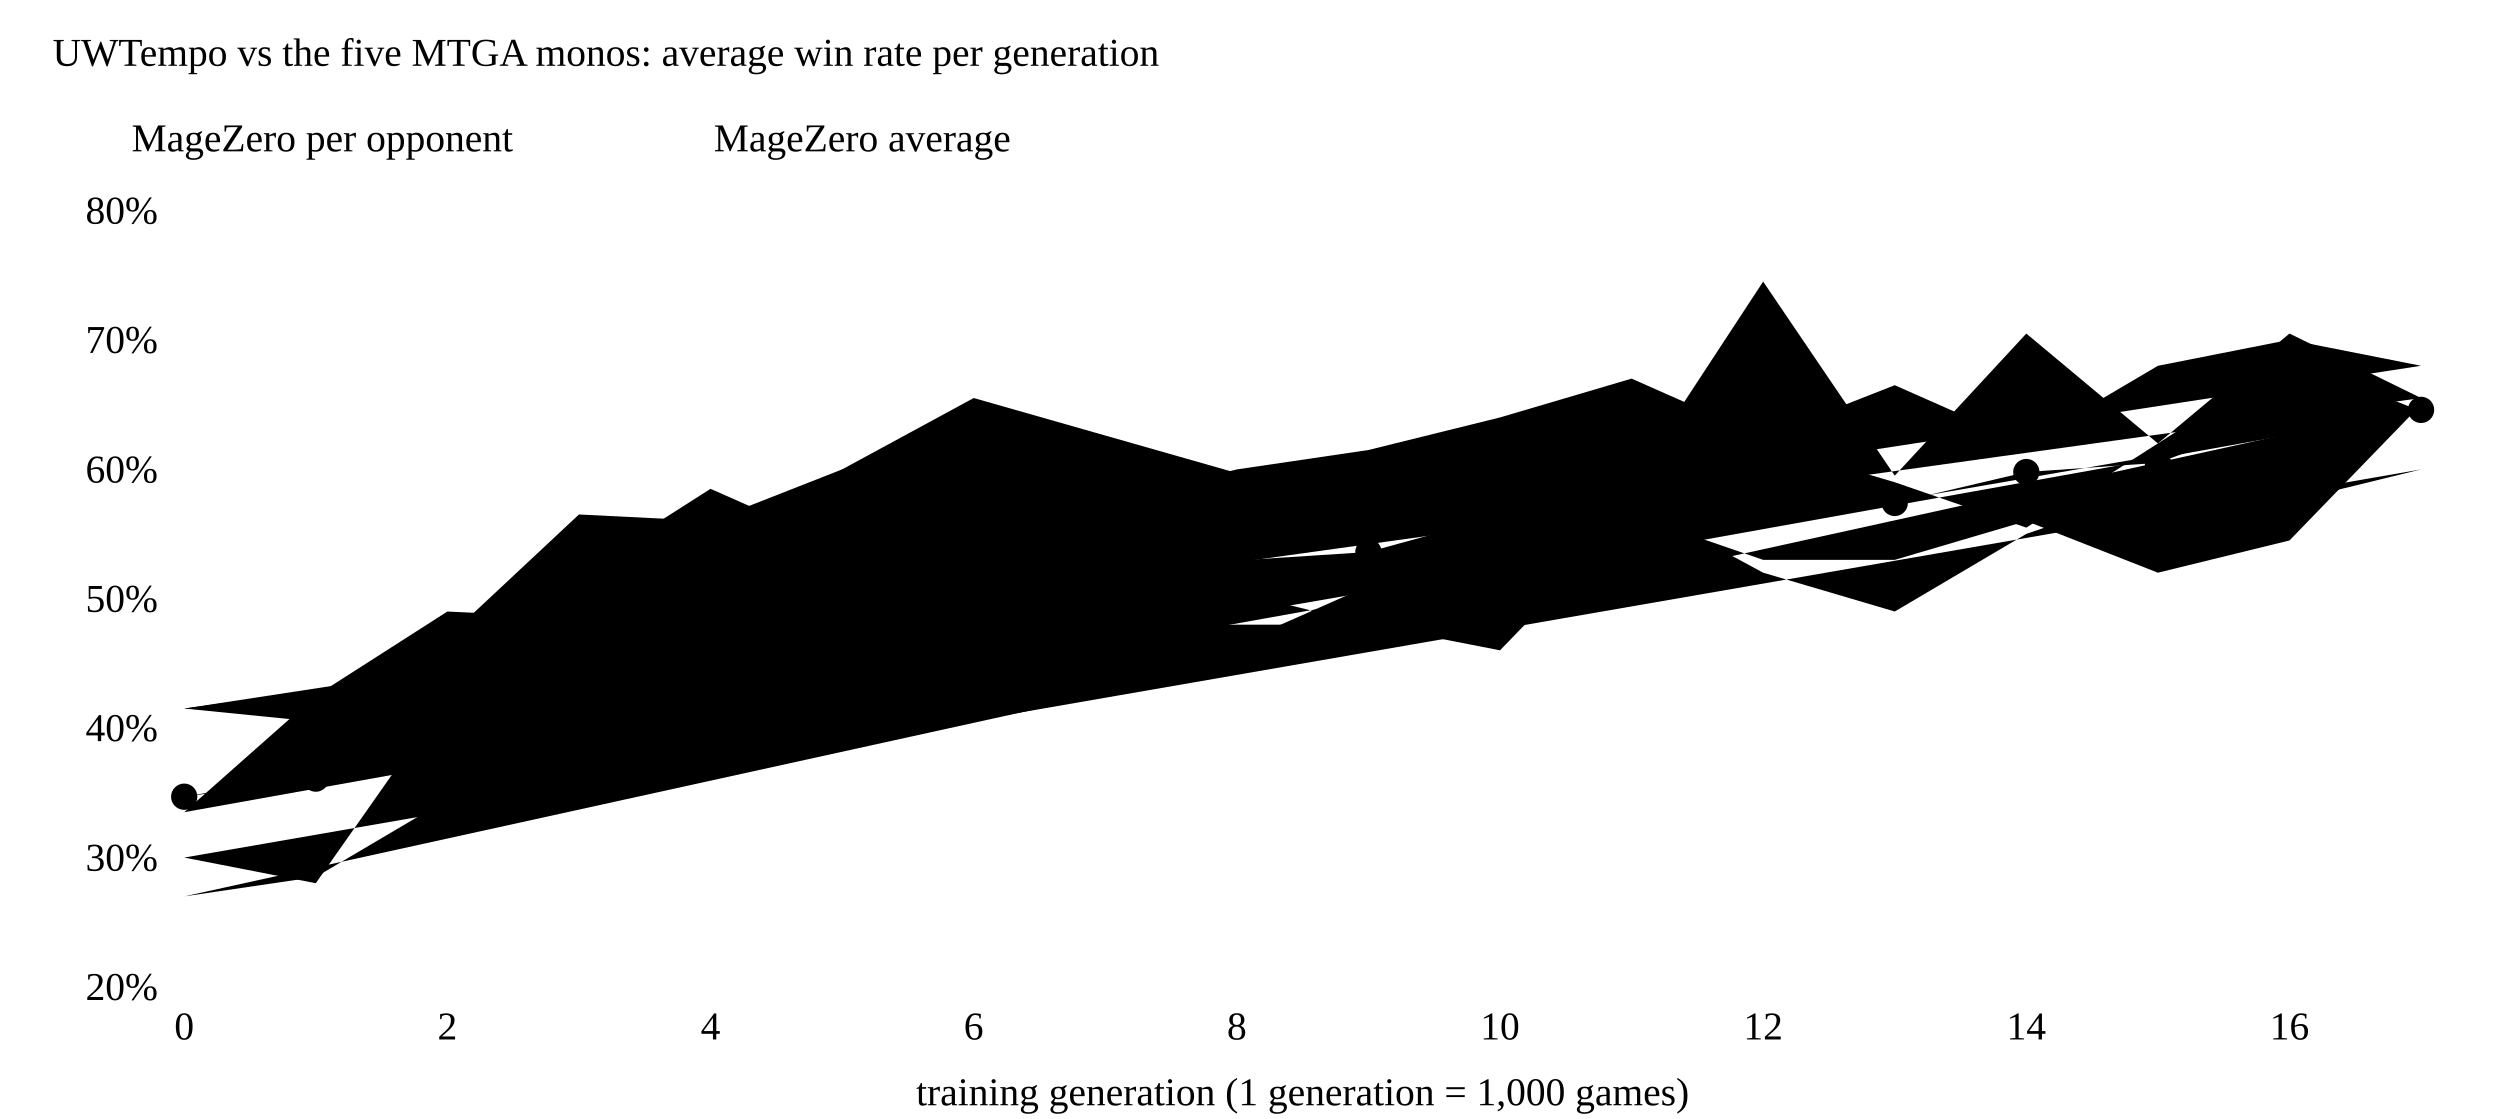
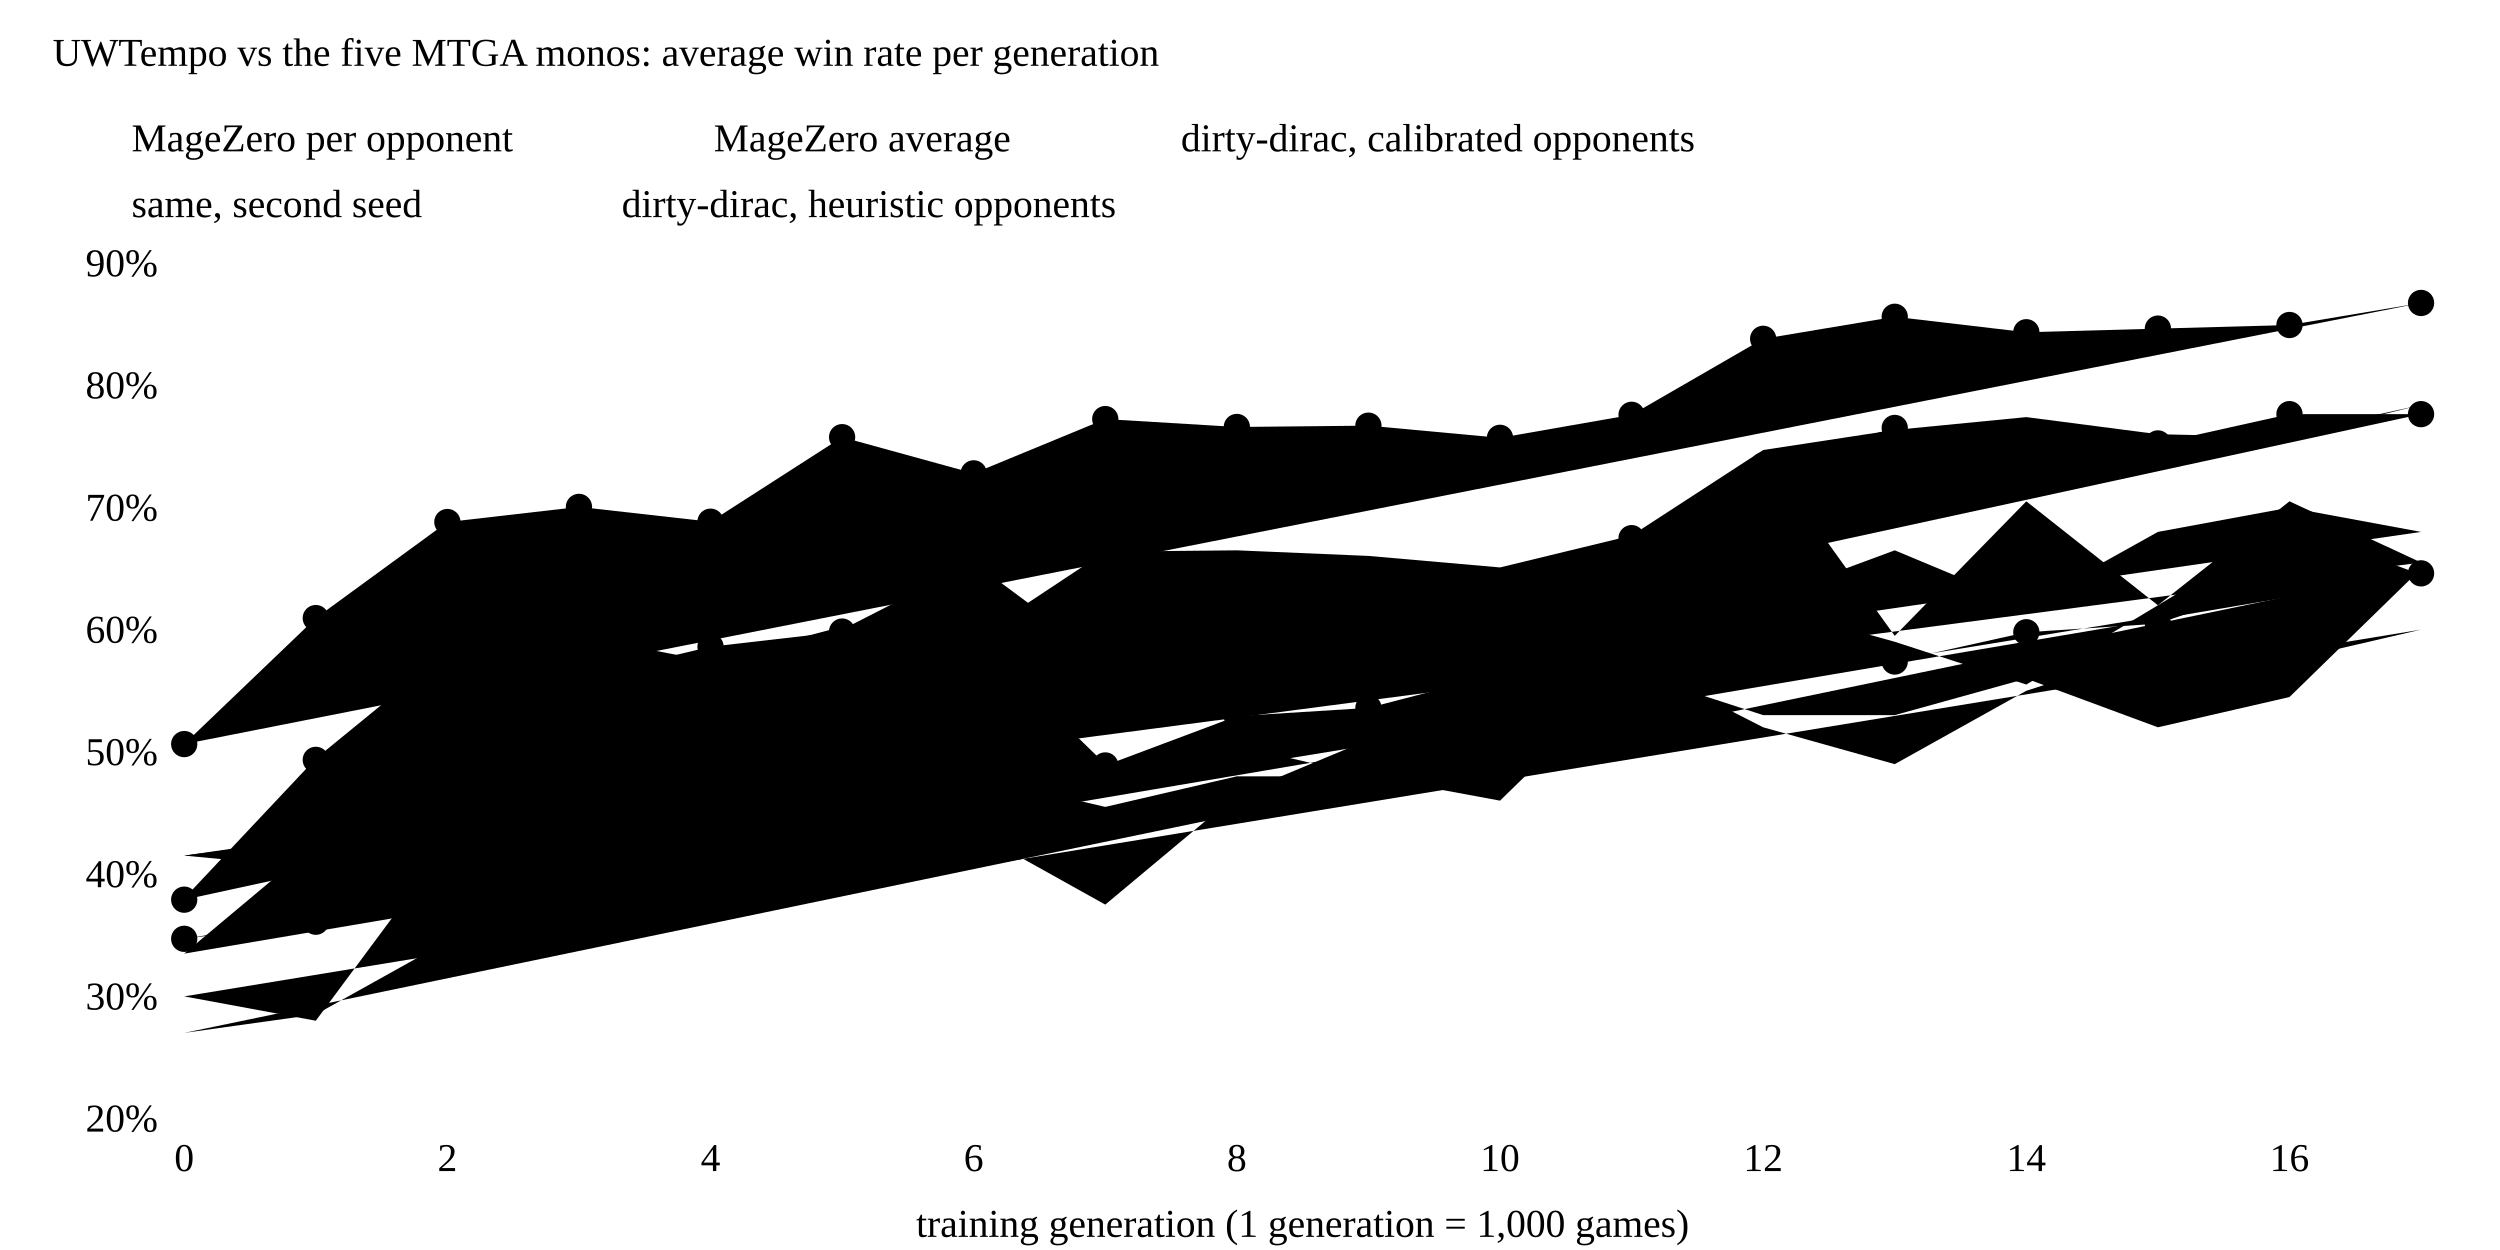
- <svg xmlns="http://www.w3.org/2000/svg" class="mzc" viewBox="0 0 760 340" role="img" aria-label="UWTempo average win rate vs the five MTGA mono decks by training generation">
+ <svg xmlns="http://www.w3.org/2000/svg" class="mzc" viewBox="0 0 760 380" role="img" aria-label="UWTempo average win rate vs the five MTGA mono decks by training generation">
  <text x="16.0" y="20.0" class="mz-title" text-anchor="start">UWTempo vs the five MTGA monos: average win rate per generation</text>
  <line class="mz-faint" x1="16" y1="42" x2="34" y2="42" />
  <text x="40.0" y="46.0" text-anchor="start">MageZero per opponent</text>
  <line class="s1 ln" x1="193" y1="42" x2="211" y2="42" />
  <text x="217.0" y="46.0" text-anchor="start">MageZero average</text>
-   <line class="mz-grid" x1="56" y1="300.0" x2="736" y2="300.0" />
-   <text x="48.0" y="304.0" class="mz-muted" text-anchor="end">20%</text>
-   <line class="mz-grid" x1="56" y1="260.7" x2="736" y2="260.7" />
-   <text x="48.0" y="264.7" class="mz-muted" text-anchor="end">30%</text>
-   <line class="mz-grid" x1="56" y1="221.3" x2="736" y2="221.3" />
-   <text x="48.0" y="225.3" class="mz-muted" text-anchor="end">40%</text>
-   <line class="mz-ref" x1="56" y1="182.0" x2="736" y2="182.0" />
-   <text x="48.0" y="186.0" class="mz-muted" text-anchor="end">50%</text>
-   <line class="mz-grid" x1="56" y1="142.7" x2="736" y2="142.7" />
-   <text x="48.0" y="146.7" class="mz-muted" text-anchor="end">60%</text>
-   <line class="mz-grid" x1="56" y1="103.3" x2="736" y2="103.3" />
-   <text x="48.0" y="107.3" class="mz-muted" text-anchor="end">70%</text>
-   <line class="mz-grid" x1="56" y1="64.0" x2="736" y2="64.0" />
-   <text x="48.0" y="68.0" class="mz-muted" text-anchor="end">80%</text>
-   <text x="56.0" y="316.0" class="mz-muted" text-anchor="middle">0</text>
-   <text x="136.0" y="316.0" class="mz-muted" text-anchor="middle">2</text>
-   <text x="216.0" y="316.0" class="mz-muted" text-anchor="middle">4</text>
-   <text x="296.0" y="316.0" class="mz-muted" text-anchor="middle">6</text>
-   <text x="376.0" y="316.0" class="mz-muted" text-anchor="middle">8</text>
-   <text x="456.0" y="316.0" class="mz-muted" text-anchor="middle">10</text>
-   <text x="536.0" y="316.0" class="mz-muted" text-anchor="middle">12</text>
-   <text x="616.0" y="316.0" class="mz-muted" text-anchor="middle">14</text>
-   <text x="696.0" y="316.0" class="mz-muted" text-anchor="middle">16</text>
-   <text x="396.0" y="336.0" class="mz-muted" text-anchor="middle">training generation (1 generation = 1,000 games)</text>
-   <polyline class="mz-faint" points="56.0,215.4 96.0,219.4 136.0,193.8 176.0,156.4 216.0,158.4 256.0,142.7 296.0,121.0 376.0,143.8 416.0,144.6 456.0,138.7 496.0,146.6 536.0,85.6 576.0,144.6 616.0,101.4 656.0,134.8 696.0,101.4 736.0,121.0" />
-   <polyline class="mz-faint" points="56.0,215.4 96.0,217.4 136.0,195.8 176.0,174.1 216.0,148.6 256.0,166.3 296.0,162.3 376.0,142.7 416.0,136.8 456.0,126.9 496.0,115.1 536.0,132.8 576.0,117.1 616.0,134.8 656.0,111.2 696.0,103.3 736.0,111.2" />
-   <polyline class="mz-faint" points="56.0,246.9 96.0,211.5 136.0,185.9 176.0,187.9 216.0,172.2 256.0,142.7 296.0,144.6 376.0,180.0 416.0,189.9 456.0,152.5 496.0,144.6 536.0,134.8 576.0,146.6 616.0,160.4 656.0,134.8 696.0,109.2 736.0,125.0" />
-   <polyline class="mz-faint" points="56.0,272.5 96.0,266.6 136.0,243.0 176.0,199.7 216.0,191.8 256.0,193.8 296.0,189.9 376.0,189.9 416.0,189.9 456.0,197.7 496.0,156.4 536.0,170.2 576.0,170.2 616.0,158.4 656.0,174.1 696.0,164.3 736.0,123.0" />
-   <polyline class="mz-faint" points="56.0,260.7 96.0,268.5 136.0,211.5 176.0,187.9 216.0,225.3 256.0,217.4 296.0,207.6 376.0,195.8 416.0,178.1 456.0,168.2 496.0,152.5 536.0,174.1 576.0,185.9 616.0,162.3 656.0,148.6 696.0,152.5 736.0,142.7" />
-   <polyline class="s1 ln" points="56.0,242.2 96.0,236.7 136.0,206.0 176.0,181.2 216.0,179.2 256.0,172.6 296.0,165.1 376.0,170.4 416.0,167.8 456.0,156.8 496.0,143.1 536.0,139.5 576.0,152.9 616.0,143.5 656.0,140.7 696.0,126.1 736.0,124.6" />
-   <g>
-     <circle cx="56.0" cy="242.2" r="11" fill="transparent" />
-     <circle class="dot s1" cx="56.0" cy="242.2" r="4" />
-   </g>
-   <g>
-     <circle cx="96.0" cy="236.7" r="11" fill="transparent" />
-     <circle class="dot s1" cx="96.0" cy="236.7" r="4" />
-   </g>
-   <g>
-     <circle cx="136.0" cy="206.0" r="11" fill="transparent" />
-     <circle class="dot s1" cx="136.0" cy="206.0" r="4" />
-   </g>
-   <g>
-     <circle cx="176.0" cy="181.2" r="11" fill="transparent" />
-     <circle class="dot s1" cx="176.0" cy="181.2" r="4" />
-   </g>
-   <g>
-     <circle cx="216.0" cy="179.2" r="11" fill="transparent" />
-     <circle class="dot s1" cx="216.0" cy="179.2" r="4" />
-   </g>
-   <g>
-     <circle cx="256.0" cy="172.6" r="11" fill="transparent" />
-     <circle class="dot s1" cx="256.0" cy="172.6" r="4" />
-   </g>
-   <g>
-     <circle cx="296.0" cy="165.1" r="11" fill="transparent" />
-     <circle class="dot s1" cx="296.0" cy="165.1" r="4" />
-   </g>
-   <g>
-     <circle cx="376.0" cy="170.4" r="11" fill="transparent" />
-     <circle class="dot s1" cx="376.0" cy="170.4" r="4" />
-   </g>
-   <g>
-     <circle cx="416.0" cy="167.8" r="11" fill="transparent" />
-     <circle class="dot s1" cx="416.0" cy="167.8" r="4" />
-   </g>
-   <g>
-     <circle cx="456.0" cy="156.8" r="11" fill="transparent" />
-     <circle class="dot s1" cx="456.0" cy="156.8" r="4" />
-   </g>
-   <g>
-     <circle cx="496.0" cy="143.1" r="11" fill="transparent" />
-     <circle class="dot s1" cx="496.0" cy="143.1" r="4" />
-   </g>
-   <g>
-     <circle cx="536.0" cy="139.5" r="11" fill="transparent" />
-     <circle class="dot s1" cx="536.0" cy="139.5" r="4" />
-   </g>
-   <g>
-     <circle cx="576.0" cy="152.9" r="11" fill="transparent" />
-     <circle class="dot s1" cx="576.0" cy="152.9" r="4" />
-   </g>
-   <g>
-     <circle cx="616.0" cy="143.5" r="11" fill="transparent" />
-     <circle class="dot s1" cx="616.0" cy="143.5" r="4" />
-   </g>
-   <g>
-     <circle cx="656.0" cy="140.7" r="11" fill="transparent" />
-     <circle class="dot s1" cx="656.0" cy="140.7" r="4" />
-   </g>
-   <g>
-     <circle cx="696.0" cy="126.1" r="11" fill="transparent" />
-     <circle class="dot s1" cx="696.0" cy="126.1" r="4" />
-   </g>
-   <g>
-     <circle cx="736.0" cy="124.6" r="11" fill="transparent" />
-     <circle class="dot s1" cx="736.0" cy="124.6" r="4" />
+   <line class="s2 ln" x1="335" y1="42" x2="353" y2="42" />
+   <text x="359.0" y="46.0" text-anchor="start">dirty-dirac, calibrated opponents</text>
+   <line class="s2 dash ln" x1="16" y1="62" x2="34" y2="62" />
+   <text x="40.0" y="66.0" text-anchor="start">same, second seed</text>
+   <line class="s3 ln" x1="165" y1="62" x2="183" y2="62" />
+   <text x="189.0" y="66.0" text-anchor="start">dirty-dirac, heuristic opponents</text>
+   <line class="mz-grid" x1="56" y1="340.0" x2="736" y2="340.0" />
+   <text x="48.0" y="344.0" class="mz-muted" text-anchor="end">20%</text>
+   <line class="mz-grid" x1="56" y1="302.9" x2="736" y2="302.9" />
+   <text x="48.0" y="306.9" class="mz-muted" text-anchor="end">30%</text>
+   <line class="mz-grid" x1="56" y1="265.7" x2="736" y2="265.7" />
+   <text x="48.0" y="269.7" class="mz-muted" text-anchor="end">40%</text>
+   <line class="mz-ref" x1="56" y1="228.6" x2="736" y2="228.6" />
+   <text x="48.0" y="232.6" class="mz-muted" text-anchor="end">50%</text>
+   <line class="mz-grid" x1="56" y1="191.4" x2="736" y2="191.4" />
+   <text x="48.0" y="195.4" class="mz-muted" text-anchor="end">60%</text>
+   <line class="mz-grid" x1="56" y1="154.3" x2="736" y2="154.3" />
+   <text x="48.0" y="158.3" class="mz-muted" text-anchor="end">70%</text>
+   <line class="mz-grid" x1="56" y1="117.1" x2="736" y2="117.1" />
+   <text x="48.0" y="121.1" class="mz-muted" text-anchor="end">80%</text>
+   <line class="mz-grid" x1="56" y1="80.0" x2="736" y2="80.0" />
+   <text x="48.0" y="84.0" class="mz-muted" text-anchor="end">90%</text>
+   <text x="56.0" y="356.0" class="mz-muted" text-anchor="middle">0</text>
+   <text x="136.0" y="356.0" class="mz-muted" text-anchor="middle">2</text>
+   <text x="216.0" y="356.0" class="mz-muted" text-anchor="middle">4</text>
+   <text x="296.0" y="356.0" class="mz-muted" text-anchor="middle">6</text>
+   <text x="376.0" y="356.0" class="mz-muted" text-anchor="middle">8</text>
+   <text x="456.0" y="356.0" class="mz-muted" text-anchor="middle">10</text>
+   <text x="536.0" y="356.0" class="mz-muted" text-anchor="middle">12</text>
+   <text x="616.0" y="356.0" class="mz-muted" text-anchor="middle">14</text>
+   <text x="696.0" y="356.0" class="mz-muted" text-anchor="middle">16</text>
+   <text x="396.0" y="376.0" class="mz-muted" text-anchor="middle">training generation (1 generation = 1,000 games)</text>
+   <polyline class="mz-faint" points="56.0,260.1 96.0,263.9 136.0,239.7 176.0,204.4 216.0,206.3 256.0,191.4 296.0,171.0 336.0,200.7 376.0,192.5 416.0,193.3 456.0,187.7 496.0,195.1 536.0,137.6 576.0,193.3 616.0,152.4 656.0,184.0 696.0,152.4 736.0,171.0" />
+   <polyline class="mz-faint" points="56.0,260.1 96.0,262.0 136.0,241.6 176.0,221.1 216.0,197.0 256.0,213.7 296.0,210.0 336.0,210.0 376.0,191.4 416.0,185.9 456.0,176.6 496.0,165.4 536.0,182.1 576.0,167.3 616.0,184.0 656.0,161.7 696.0,154.3 736.0,161.7" />
+   <polyline class="mz-faint" points="56.0,289.9 96.0,256.4 136.0,232.3 176.0,234.1 216.0,219.3 256.0,191.4 296.0,193.3 336.0,232.3 376.0,226.7 416.0,236.0 456.0,200.7 496.0,193.3 536.0,184.0 576.0,195.1 616.0,208.1 656.0,184.0 696.0,159.9 736.0,174.7" />
+   <polyline class="mz-faint" points="56.0,314.0 96.0,308.4 136.0,286.1 176.0,245.3 216.0,237.9 256.0,239.7 296.0,236.0 336.0,245.3 376.0,236.0 416.0,236.0 456.0,243.4 496.0,204.4 536.0,217.4 576.0,217.4 616.0,206.3 656.0,221.1 696.0,211.9 736.0,172.9" />
+   <polyline class="mz-faint" points="56.0,302.9 96.0,310.3 136.0,256.4 176.0,234.1 216.0,269.4 256.0,262.0 296.0,252.7 336.0,275.0 376.0,241.6 416.0,224.9 456.0,215.6 496.0,200.7 536.0,221.1 576.0,232.3 616.0,210.0 656.0,197.0 696.0,200.7 736.0,191.4" />
+   <polyline class="s1 ln" points="56.0,285.4 96.0,280.2 136.0,251.2 176.0,227.8 216.0,226.0 256.0,219.7 296.0,212.6 336.0,232.7 376.0,217.7 416.0,215.2 456.0,204.8 496.0,191.8 536.0,188.5 576.0,201.1 616.0,192.2 656.0,189.6 696.0,175.8 736.0,174.3" />
+   <g>
+     <circle cx="56.0" cy="285.4" r="11" fill="transparent" />
+     <circle class="dot s1" cx="56.0" cy="285.4" r="4" />
+   </g>
+   <g>
+     <circle cx="96.0" cy="280.2" r="11" fill="transparent" />
+     <circle class="dot s1" cx="96.0" cy="280.2" r="4" />
+   </g>
+   <g>
+     <circle cx="136.0" cy="251.2" r="11" fill="transparent" />
+     <circle class="dot s1" cx="136.0" cy="251.2" r="4" />
+   </g>
+   <g>
+     <circle cx="176.0" cy="227.8" r="11" fill="transparent" />
+     <circle class="dot s1" cx="176.0" cy="227.8" r="4" />
+   </g>
+   <g>
+     <circle cx="216.0" cy="226.0" r="11" fill="transparent" />
+     <circle class="dot s1" cx="216.0" cy="226.0" r="4" />
+   </g>
+   <g>
+     <circle cx="256.0" cy="219.7" r="11" fill="transparent" />
+     <circle class="dot s1" cx="256.0" cy="219.7" r="4" />
+   </g>
+   <g>
+     <circle cx="296.0" cy="212.6" r="11" fill="transparent" />
+     <circle class="dot s1" cx="296.0" cy="212.6" r="4" />
+   </g>
+   <g>
+     <circle cx="336.0" cy="232.7" r="11" fill="transparent" />
+     <circle class="dot s1" cx="336.0" cy="232.7" r="4" />
+   </g>
+   <g>
+     <circle cx="376.0" cy="217.7" r="11" fill="transparent" />
+     <circle class="dot s1" cx="376.0" cy="217.7" r="4" />
+   </g>
+   <g>
+     <circle cx="416.0" cy="215.2" r="11" fill="transparent" />
+     <circle class="dot s1" cx="416.0" cy="215.2" r="4" />
+   </g>
+   <g>
+     <circle cx="456.0" cy="204.8" r="11" fill="transparent" />
+     <circle class="dot s1" cx="456.0" cy="204.8" r="4" />
+   </g>
+   <g>
+     <circle cx="496.0" cy="191.8" r="11" fill="transparent" />
+     <circle class="dot s1" cx="496.0" cy="191.8" r="4" />
+   </g>
+   <g>
+     <circle cx="536.0" cy="188.5" r="11" fill="transparent" />
+     <circle class="dot s1" cx="536.0" cy="188.5" r="4" />
+   </g>
+   <g>
+     <circle cx="576.0" cy="201.1" r="11" fill="transparent" />
+     <circle class="dot s1" cx="576.0" cy="201.1" r="4" />
+   </g>
+   <g>
+     <circle cx="616.0" cy="192.2" r="11" fill="transparent" />
+     <circle class="dot s1" cx="616.0" cy="192.2" r="4" />
+   </g>
+   <g>
+     <circle cx="656.0" cy="189.6" r="11" fill="transparent" />
+     <circle class="dot s1" cx="656.0" cy="189.6" r="4" />
+   </g>
+   <g>
+     <circle cx="696.0" cy="175.8" r="11" fill="transparent" />
+     <circle class="dot s1" cx="696.0" cy="175.8" r="4" />
+   </g>
+   <g>
+     <circle cx="736.0" cy="174.3" r="11" fill="transparent" />
+     <circle class="dot s1" cx="736.0" cy="174.3" r="4" />
+   </g>
+   <polyline class="s3 ln" points="56.0,226.2 96.0,187.9 136.0,158.7 176.0,154.1 216.0,158.6 256.0,132.9 296.0,143.9 336.0,127.4 376.0,129.8 416.0,129.4 456.0,133.1 496.0,126.1 536.0,103.0 576.0,96.3 616.0,101.0 656.0,99.9 696.0,98.8 736.0,92.1" />
+   <g>
+     <circle cx="56.0" cy="226.2" r="11" fill="transparent" />
+     <circle class="dot s3" cx="56.0" cy="226.2" r="4" />
+   </g>
+   <g>
+     <circle cx="96.0" cy="187.9" r="11" fill="transparent" />
+     <circle class="dot s3" cx="96.0" cy="187.9" r="4" />
+   </g>
+   <g>
+     <circle cx="136.0" cy="158.7" r="11" fill="transparent" />
+     <circle class="dot s3" cx="136.0" cy="158.7" r="4" />
+   </g>
+   <g>
+     <circle cx="176.0" cy="154.1" r="11" fill="transparent" />
+     <circle class="dot s3" cx="176.0" cy="154.1" r="4" />
+   </g>
+   <g>
+     <circle cx="216.0" cy="158.6" r="11" fill="transparent" />
+     <circle class="dot s3" cx="216.0" cy="158.6" r="4" />
+   </g>
+   <g>
+     <circle cx="256.0" cy="132.9" r="11" fill="transparent" />
+     <circle class="dot s3" cx="256.0" cy="132.9" r="4" />
+   </g>
+   <g>
+     <circle cx="296.0" cy="143.9" r="11" fill="transparent" />
+     <circle class="dot s3" cx="296.0" cy="143.9" r="4" />
+   </g>
+   <g>
+     <circle cx="336.0" cy="127.4" r="11" fill="transparent" />
+     <circle class="dot s3" cx="336.0" cy="127.4" r="4" />
+   </g>
+   <g>
+     <circle cx="376.0" cy="129.8" r="11" fill="transparent" />
+     <circle class="dot s3" cx="376.0" cy="129.8" r="4" />
+   </g>
+   <g>
+     <circle cx="416.0" cy="129.4" r="11" fill="transparent" />
+     <circle class="dot s3" cx="416.0" cy="129.4" r="4" />
+   </g>
+   <g>
+     <circle cx="456.0" cy="133.1" r="11" fill="transparent" />
+     <circle class="dot s3" cx="456.0" cy="133.1" r="4" />
+   </g>
+   <g>
+     <circle cx="496.0" cy="126.1" r="11" fill="transparent" />
+     <circle class="dot s3" cx="496.0" cy="126.1" r="4" />
+   </g>
+   <g>
+     <circle cx="536.0" cy="103.0" r="11" fill="transparent" />
+     <circle class="dot s3" cx="536.0" cy="103.0" r="4" />
+   </g>
+   <g>
+     <circle cx="576.0" cy="96.3" r="11" fill="transparent" />
+     <circle class="dot s3" cx="576.0" cy="96.3" r="4" />
+   </g>
+   <g>
+     <circle cx="616.0" cy="101.0" r="11" fill="transparent" />
+     <circle class="dot s3" cx="616.0" cy="101.0" r="4" />
+   </g>
+   <g>
+     <circle cx="656.0" cy="99.9" r="11" fill="transparent" />
+     <circle class="dot s3" cx="656.0" cy="99.9" r="4" />
+   </g>
+   <g>
+     <circle cx="696.0" cy="98.8" r="11" fill="transparent" />
+     <circle class="dot s3" cx="696.0" cy="98.8" r="4" />
+   </g>
+   <g>
+     <circle cx="736.0" cy="92.1" r="11" fill="transparent" />
+     <circle class="dot s3" cx="736.0" cy="92.1" r="4" />
+   </g>
+   <polyline class="s2 ln dash" points="56.0,273.1 96.0,230.6 136.0,197.9 176.0,193.3 216.0,201.1 256.0,190.5 296.0,194.2 336.0,167.7 376.0,167.3 416.0,169.0 456.0,172.5 496.0,162.8 536.0,136.8 576.0,130.7 616.0,126.8 656.0,132.0 696.0,132.9 736.0,123.1" />
+   <polyline class="s2 ln" points="56.0,273.5 96.0,231.0 136.0,205.2 176.0,206.1 216.0,196.6 256.0,192.0 296.0,189.6 336.0,175.6 376.0,187.2 416.0,180.3 456.0,179.7 496.0,163.6 536.0,141.5 576.0,130.1 616.0,140.4 656.0,134.8 696.0,125.9 736.0,125.9" />
+   <g>
+     <circle cx="56.0" cy="273.5" r="11" fill="transparent" />
+     <circle class="dot s2" cx="56.0" cy="273.5" r="4" />
+   </g>
+   <g>
+     <circle cx="96.0" cy="231.0" r="11" fill="transparent" />
+     <circle class="dot s2" cx="96.0" cy="231.0" r="4" />
+   </g>
+   <g>
+     <circle cx="136.0" cy="205.2" r="11" fill="transparent" />
+     <circle class="dot s2" cx="136.0" cy="205.2" r="4" />
+   </g>
+   <g>
+     <circle cx="176.0" cy="206.1" r="11" fill="transparent" />
+     <circle class="dot s2" cx="176.0" cy="206.1" r="4" />
+   </g>
+   <g>
+     <circle cx="216.0" cy="196.6" r="11" fill="transparent" />
+     <circle class="dot s2" cx="216.0" cy="196.6" r="4" />
+   </g>
+   <g>
+     <circle cx="256.0" cy="192.0" r="11" fill="transparent" />
+     <circle class="dot s2" cx="256.0" cy="192.0" r="4" />
+   </g>
+   <g>
+     <circle cx="296.0" cy="189.6" r="11" fill="transparent" />
+     <circle class="dot s2" cx="296.0" cy="189.6" r="4" />
+   </g>
+   <g>
+     <circle cx="336.0" cy="175.6" r="11" fill="transparent" />
+     <circle class="dot s2" cx="336.0" cy="175.6" r="4" />
+   </g>
+   <g>
+     <circle cx="376.0" cy="187.2" r="11" fill="transparent" />
+     <circle class="dot s2" cx="376.0" cy="187.2" r="4" />
+   </g>
+   <g>
+     <circle cx="416.0" cy="180.3" r="11" fill="transparent" />
+     <circle class="dot s2" cx="416.0" cy="180.3" r="4" />
+   </g>
+   <g>
+     <circle cx="456.0" cy="179.7" r="11" fill="transparent" />
+     <circle class="dot s2" cx="456.0" cy="179.7" r="4" />
+   </g>
+   <g>
+     <circle cx="496.0" cy="163.6" r="11" fill="transparent" />
+     <circle class="dot s2" cx="496.0" cy="163.6" r="4" />
+   </g>
+   <g>
+     <circle cx="536.0" cy="141.5" r="11" fill="transparent" />
+     <circle class="dot s2" cx="536.0" cy="141.5" r="4" />
+   </g>
+   <g>
+     <circle cx="576.0" cy="130.1" r="11" fill="transparent" />
+     <circle class="dot s2" cx="576.0" cy="130.1" r="4" />
+   </g>
+   <g>
+     <circle cx="616.0" cy="140.4" r="11" fill="transparent" />
+     <circle class="dot s2" cx="616.0" cy="140.4" r="4" />
+   </g>
+   <g>
+     <circle cx="656.0" cy="134.8" r="11" fill="transparent" />
+     <circle class="dot s2" cx="656.0" cy="134.8" r="4" />
+   </g>
+   <g>
+     <circle cx="696.0" cy="125.9" r="11" fill="transparent" />
+     <circle class="dot s2" cx="696.0" cy="125.9" r="4" />
+   </g>
+   <g>
+     <circle cx="736.0" cy="125.9" r="11" fill="transparent" />
+     <circle class="dot s2" cx="736.0" cy="125.9" r="4" />
  </g>
</svg>
